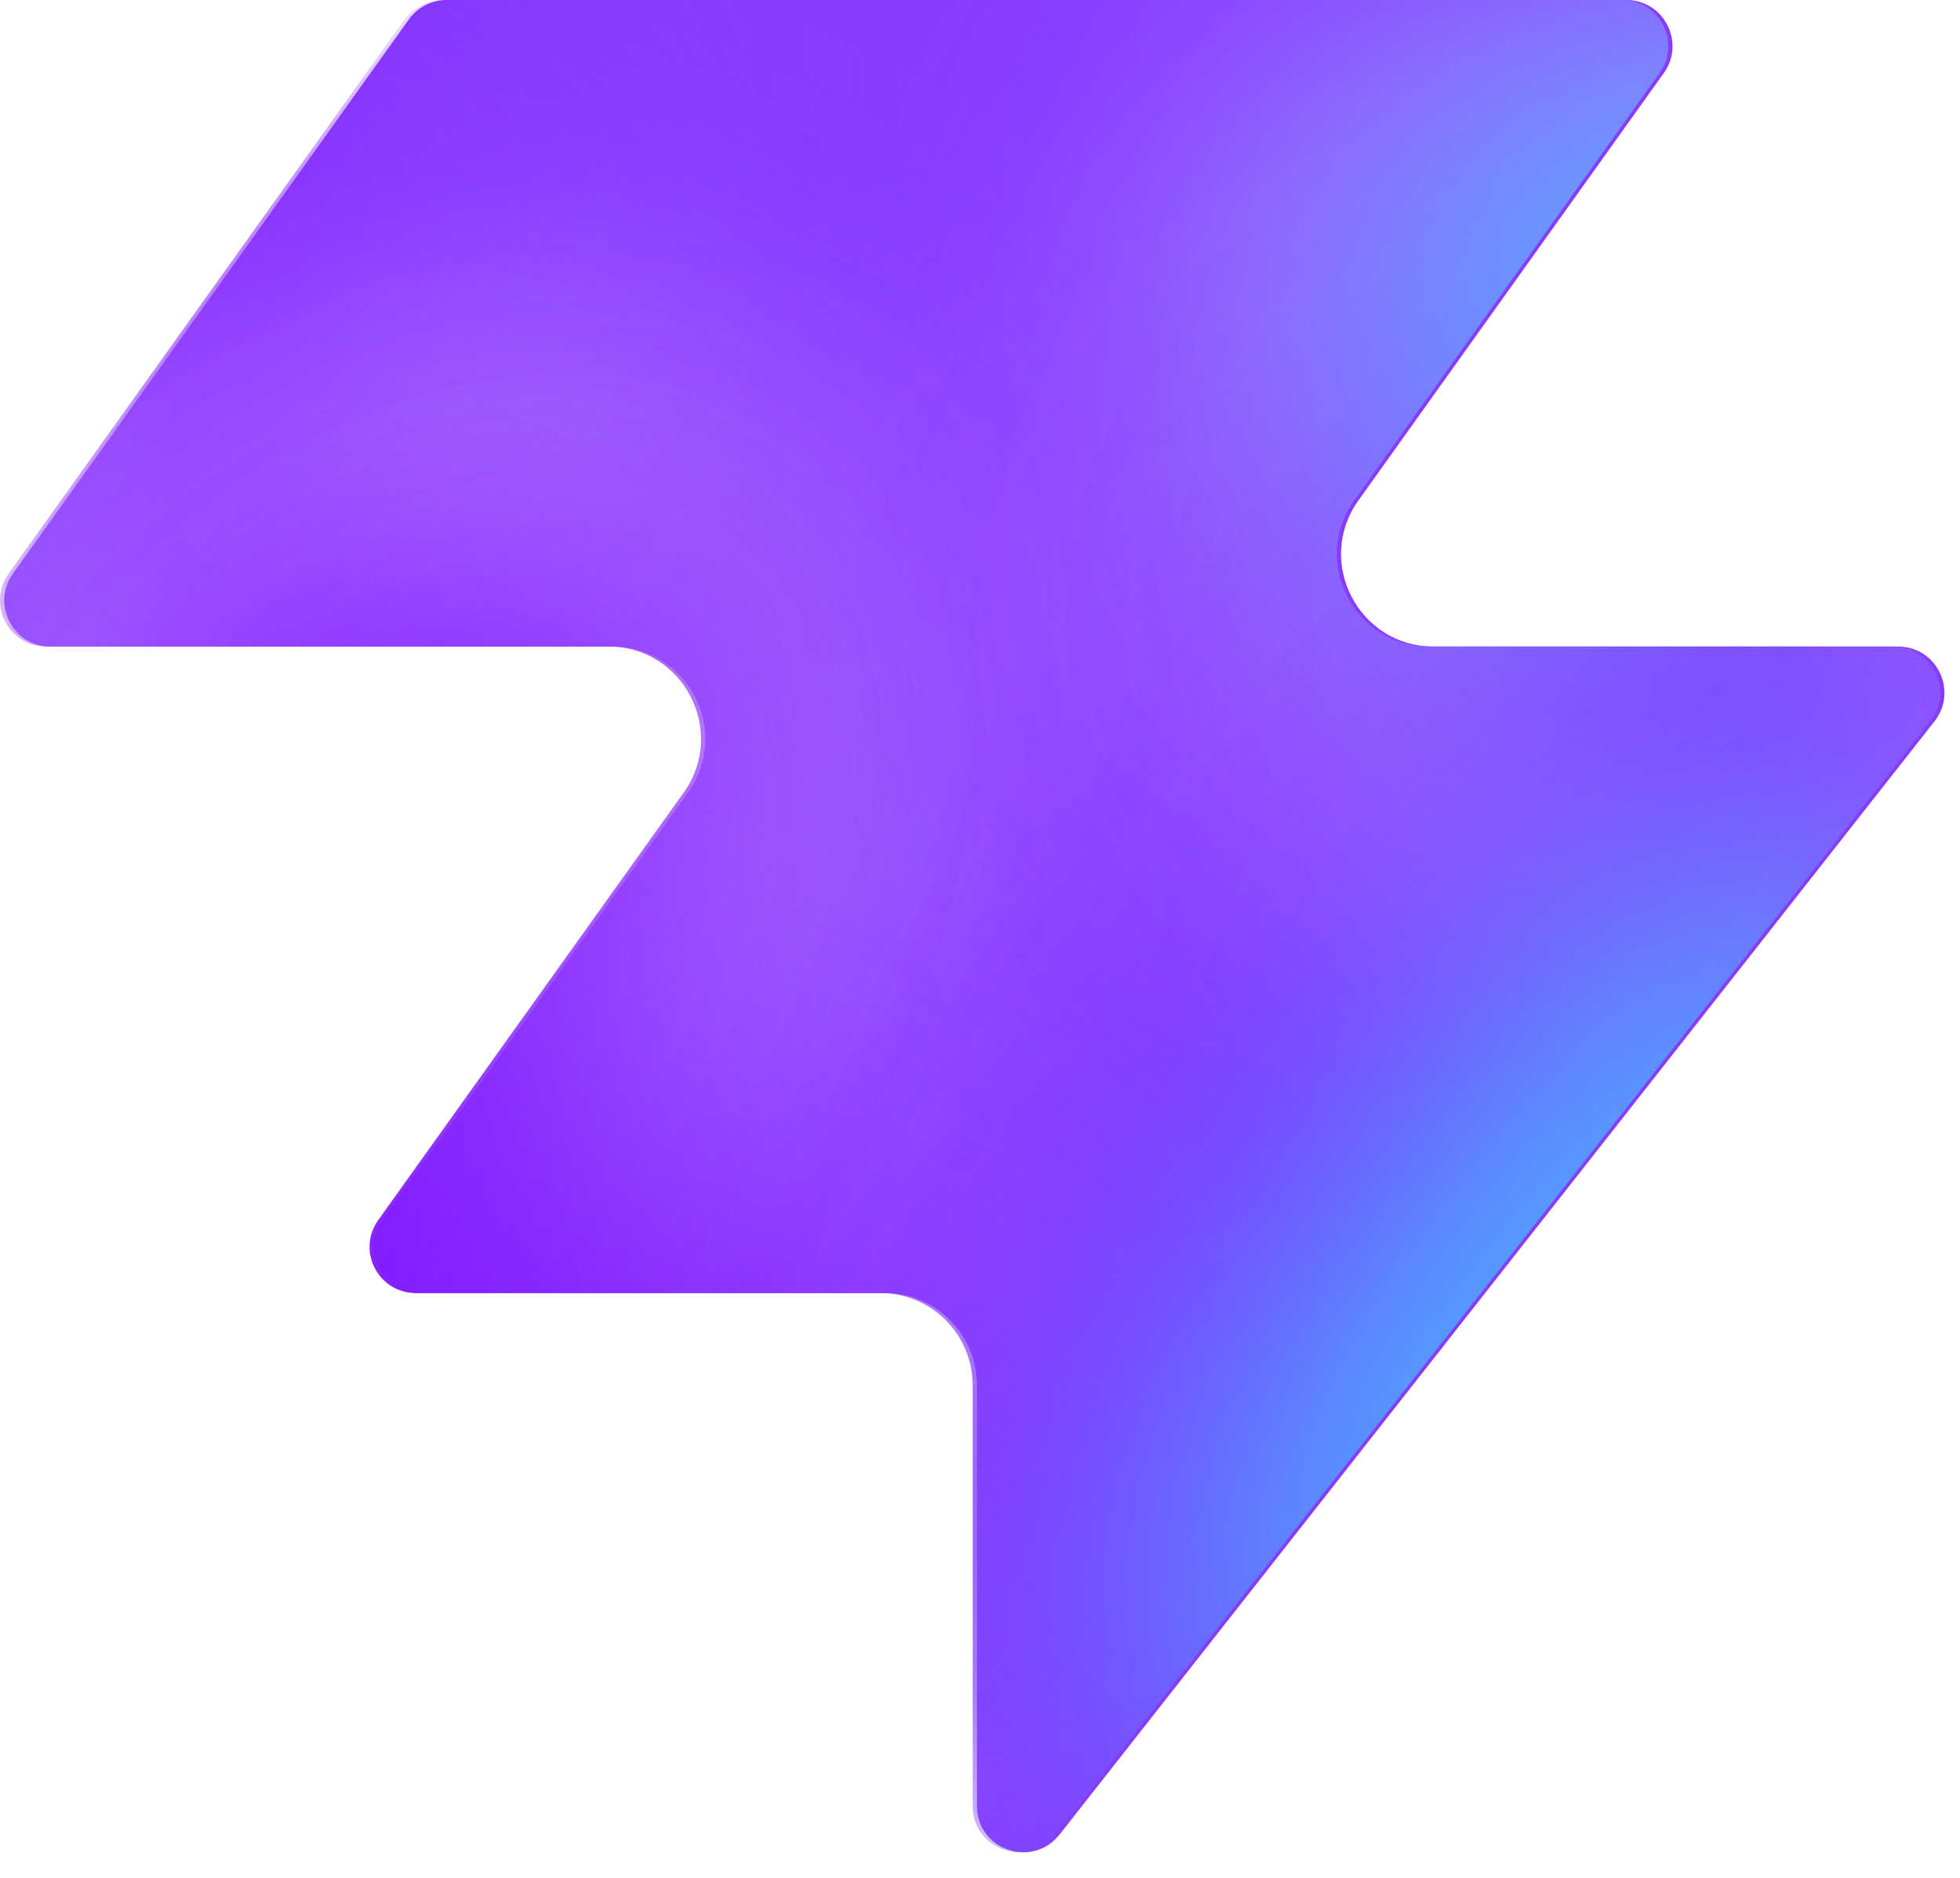
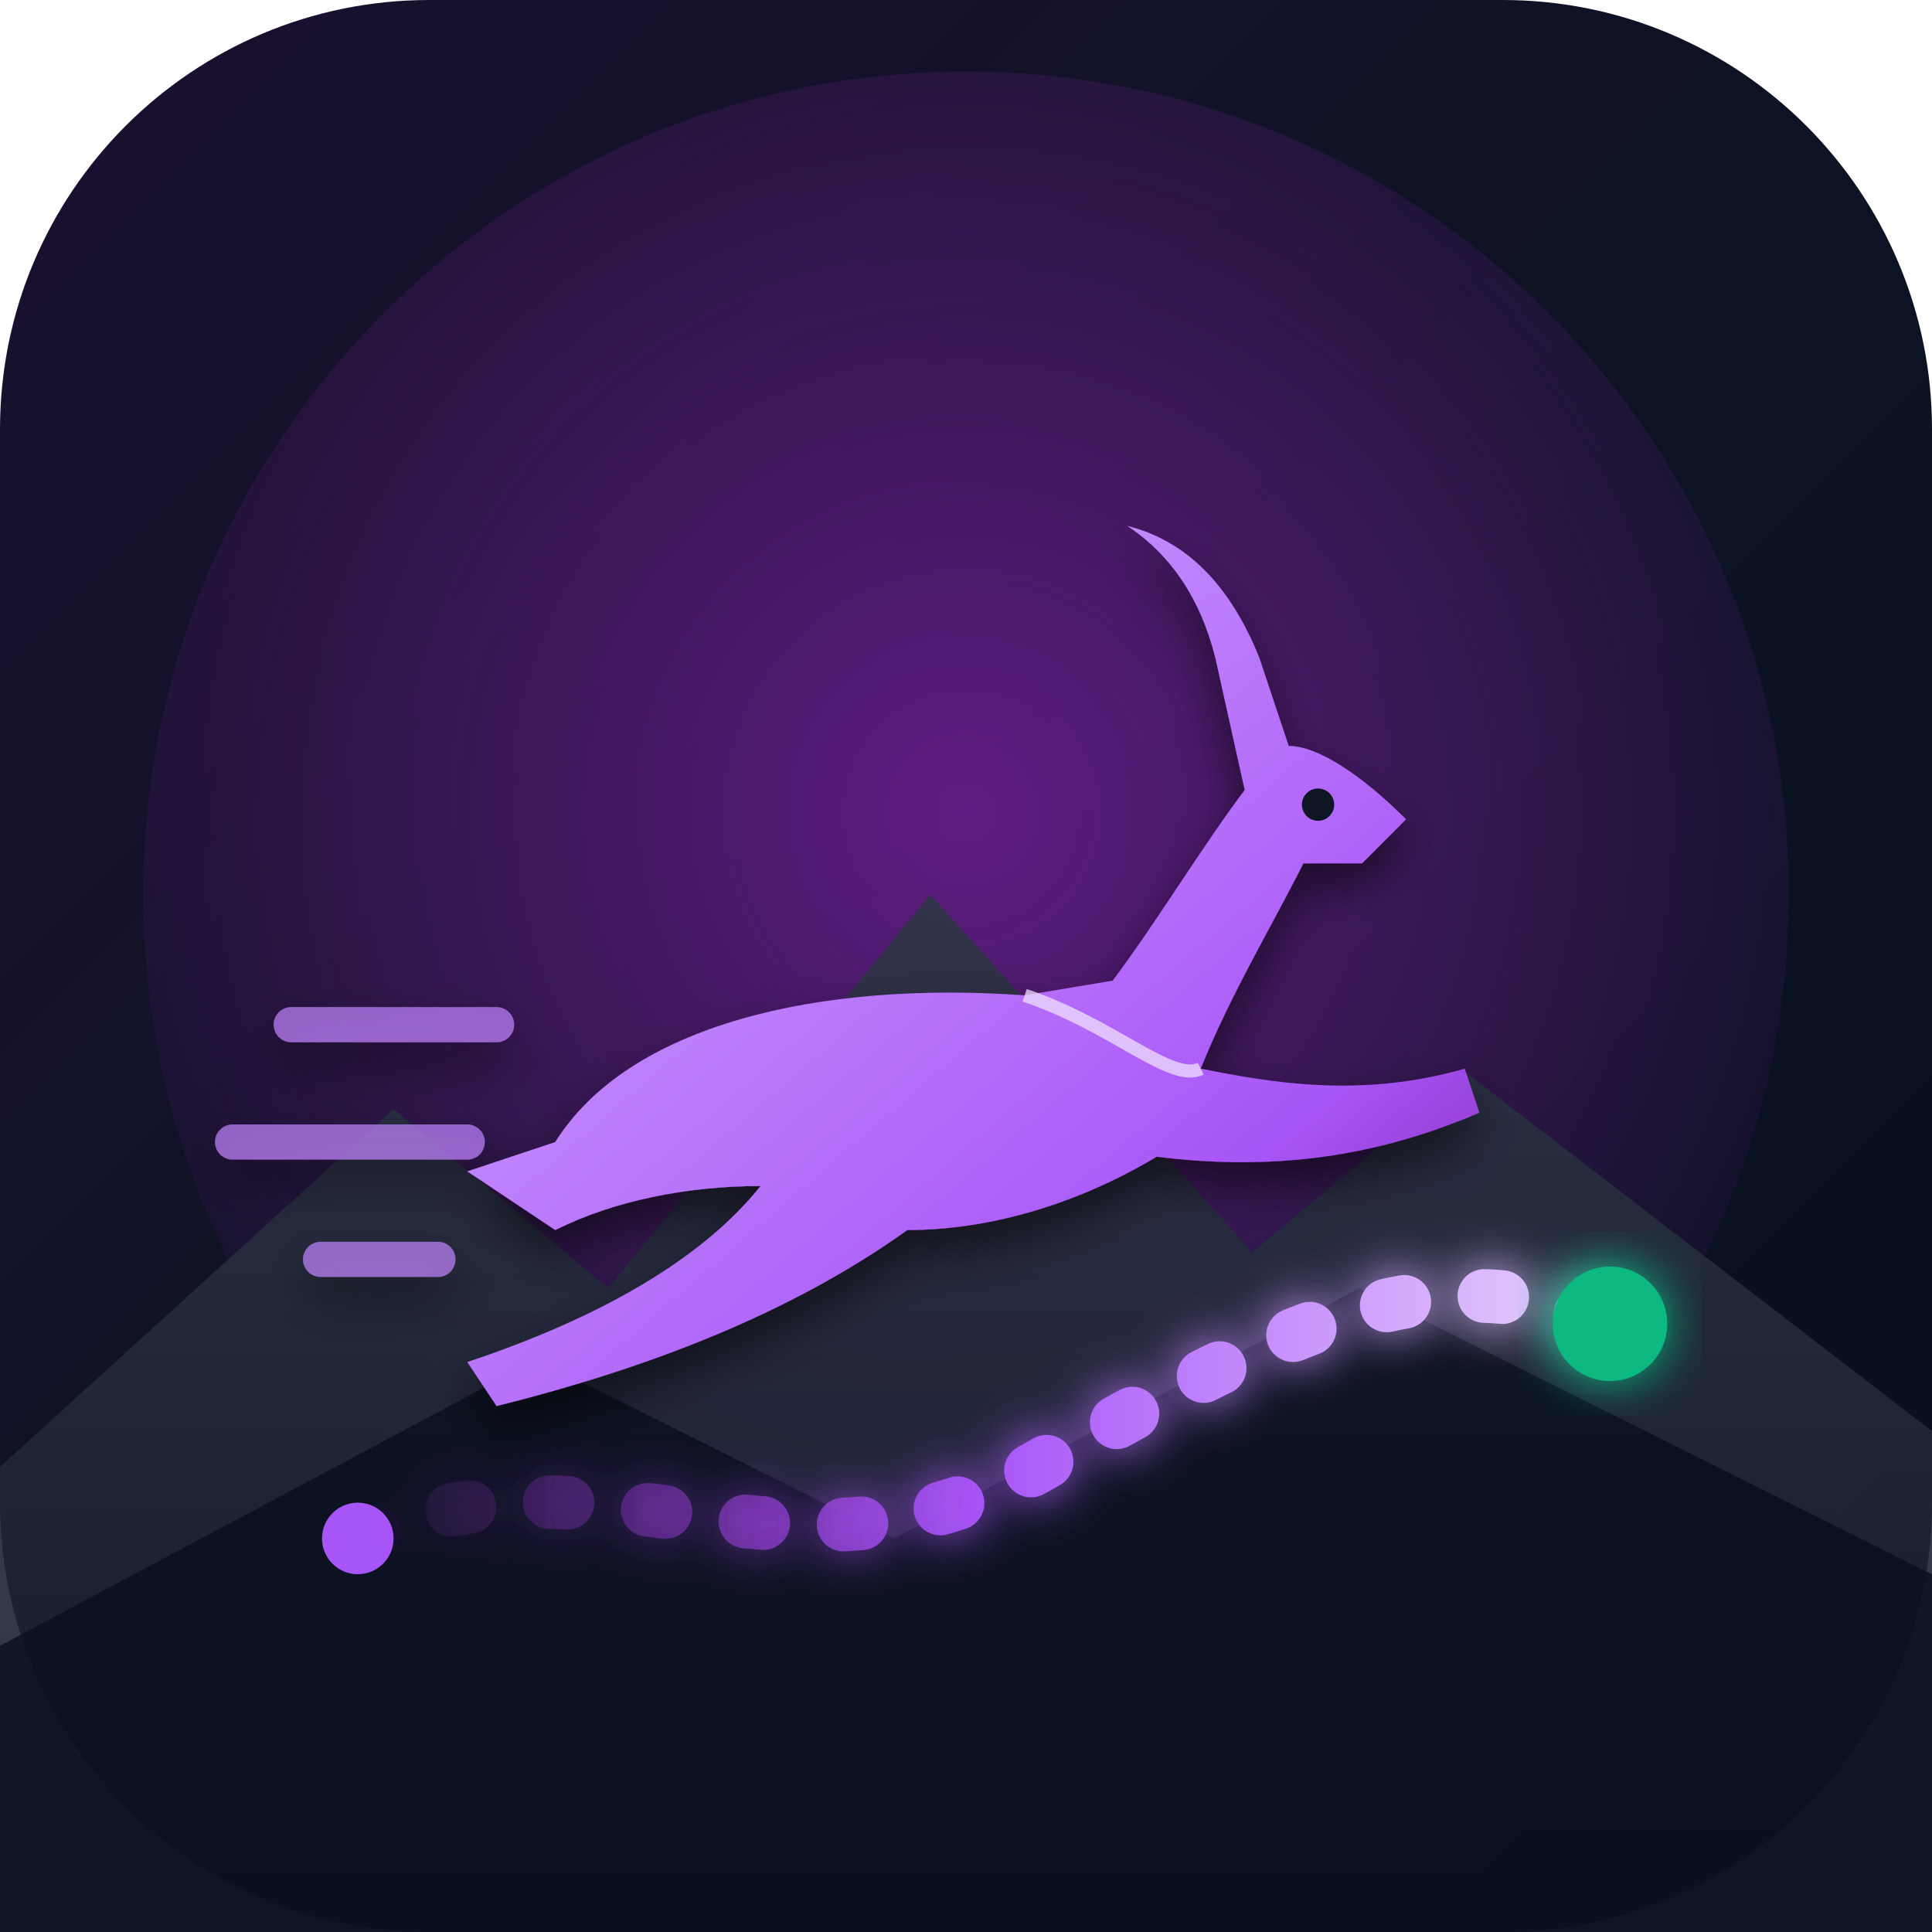
- <svg xmlns="http://www.w3.org/2000/svg" width="48" height="46" fill="none" viewBox="0 0 48 46">
-   <path fill="#863bff" d="M25.946 44.938c-.664.845-2.021.375-2.021-.698V33.937a2.26 2.26 0 0 0-2.262-2.262H10.287c-.92 0-1.456-1.04-.92-1.788l7.48-10.471c1.07-1.497 0-3.578-1.842-3.578H1.237c-.92 0-1.456-1.04-.92-1.788L10.013.474c.214-.297.556-.474.92-.474h28.894c.92 0 1.456 1.04.92 1.788l-7.48 10.471c-1.07 1.498 0 3.579 1.842 3.579h11.377c.943 0 1.473 1.088.89 1.83L25.947 44.94z" style="fill:#863bff;fill:color(display-p3 .525 .23 1);fill-opacity:1" />
-   <mask id="a" width="48" height="46" x="0" y="0" maskUnits="userSpaceOnUse" style="mask-type:alpha">
-     <path fill="#000" d="M25.842 44.938c-.664.844-2.021.375-2.021-.698V33.937a2.26 2.26 0 0 0-2.262-2.262H10.183c-.92 0-1.456-1.04-.92-1.788l7.48-10.471c1.07-1.498 0-3.579-1.842-3.579H1.133c-.92 0-1.456-1.04-.92-1.787L9.91.473c.214-.297.556-.474.92-.474h28.894c.92 0 1.456 1.04.92 1.788l-7.48 10.471c-1.07 1.498 0 3.578 1.842 3.578h11.377c.943 0 1.473 1.088.89 1.832L25.843 44.94z" style="fill:#000;fill-opacity:1" />
-   </mask>
-   <g mask="url(#a)">
-     <g filter="url(#b)">
-       <ellipse cx="5.508" cy="14.704" fill="#ede6ff" rx="5.508" ry="14.704" style="fill:#ede6ff;fill:color(display-p3 .927 .903 1);fill-opacity:1" transform="matrix(.00324 1 1 -.00324 -4.47 31.516)" />
-     </g>
-     <g filter="url(#c)">
-       <ellipse cx="10.399" cy="29.851" fill="#ede6ff" rx="10.399" ry="29.851" style="fill:#ede6ff;fill:color(display-p3 .927 .903 1);fill-opacity:1" transform="matrix(.00324 1 1 -.00324 -39.328 7.883)" />
-     </g>
-     <g filter="url(#d)">
-       <ellipse cx="5.508" cy="30.487" fill="#7e14ff" rx="5.508" ry="30.487" style="fill:#7e14ff;fill:color(display-p3 .492 .077 1);fill-opacity:1" transform="rotate(89.814 -25.913 -14.639)scale(1 -1)" />
-     </g>
-     <g filter="url(#e)">
-       <ellipse cx="5.508" cy="30.599" fill="#7e14ff" rx="5.508" ry="30.599" style="fill:#7e14ff;fill:color(display-p3 .492 .077 1);fill-opacity:1" transform="rotate(89.814 -32.644 -3.334)scale(1 -1)" />
-     </g>
-     <g filter="url(#f)">
-       <ellipse cx="5.508" cy="30.599" fill="#7e14ff" rx="5.508" ry="30.599" style="fill:#7e14ff;fill:color(display-p3 .492 .077 1);fill-opacity:1" transform="matrix(.00324 1 1 -.00324 -34.34 30.47)" />
-     </g>
-     <g filter="url(#g)">
-       <ellipse cx="14.072" cy="22.078" fill="#ede6ff" rx="14.072" ry="22.078" style="fill:#ede6ff;fill:color(display-p3 .927 .903 1);fill-opacity:1" transform="rotate(93.35 24.506 48.493)scale(-1 1)" />
-     </g>
-     <g filter="url(#h)">
-       <ellipse cx="3.47" cy="21.501" fill="#7e14ff" rx="3.47" ry="21.501" style="fill:#7e14ff;fill:color(display-p3 .492 .077 1);fill-opacity:1" transform="rotate(89.009 28.708 47.59)scale(-1 1)" />
-     </g>
-     <g filter="url(#i)">
-       <ellipse cx="3.47" cy="21.501" fill="#7e14ff" rx="3.47" ry="21.501" style="fill:#7e14ff;fill:color(display-p3 .492 .077 1);fill-opacity:1" transform="rotate(89.009 28.708 47.59)scale(-1 1)" />
-     </g>
-     <g filter="url(#j)">
-       <ellipse cx=".387" cy="8.972" fill="#7e14ff" rx="4.407" ry="29.108" style="fill:#7e14ff;fill:color(display-p3 .492 .077 1);fill-opacity:1" transform="rotate(39.51 .387 8.972)" />
-     </g>
-     <g filter="url(#k)">
-       <ellipse cx="47.523" cy="-6.092" fill="#7e14ff" rx="4.407" ry="29.108" style="fill:#7e14ff;fill:color(display-p3 .492 .077 1);fill-opacity:1" transform="rotate(37.892 47.523 -6.092)" />
-     </g>
-     <g filter="url(#l)">
-       <ellipse cx="41.412" cy="6.333" fill="#47bfff" rx="5.971" ry="9.665" style="fill:#47bfff;fill:color(display-p3 .28 .748 1);fill-opacity:1" transform="rotate(37.892 41.412 6.333)" />
-     </g>
-     <g filter="url(#m)">
-       <ellipse cx="-1.879" cy="38.332" fill="#7e14ff" rx="4.407" ry="29.108" style="fill:#7e14ff;fill:color(display-p3 .492 .077 1);fill-opacity:1" transform="rotate(37.892 -1.88 38.332)" />
-     </g>
-     <g filter="url(#n)">
-       <ellipse cx="-1.879" cy="38.332" fill="#7e14ff" rx="4.407" ry="29.108" style="fill:#7e14ff;fill:color(display-p3 .492 .077 1);fill-opacity:1" transform="rotate(37.892 -1.88 38.332)" />
-     </g>
-     <g filter="url(#o)">
-       <ellipse cx="35.651" cy="29.907" fill="#7e14ff" rx="4.407" ry="29.108" style="fill:#7e14ff;fill:color(display-p3 .492 .077 1);fill-opacity:1" transform="rotate(37.892 35.651 29.907)" />
-     </g>
-     <g filter="url(#p)">
-       <ellipse cx="38.418" cy="32.4" fill="#47bfff" rx="5.971" ry="15.297" style="fill:#47bfff;fill:color(display-p3 .28 .748 1);fill-opacity:1" transform="rotate(37.892 38.418 32.4)" />
-     </g>
-   </g>
+ <svg xmlns="http://www.w3.org/2000/svg" viewBox="0 0 108 108" width="64" height="64">
  <defs>
-     <filter id="b" width="60.045" height="41.654" x="-19.77" y="16.149" color-interpolation-filters="sRGB" filterUnits="userSpaceOnUse">
-       <feFlood flood-opacity="0" result="BackgroundImageFix" />
-       <feBlend in="SourceGraphic" in2="BackgroundImageFix" result="shape" />
-       <feGaussianBlur result="effect1_foregroundBlur_2002_17158" stdDeviation="7.659" />
+     <linearGradient id="bg" x1="0" y1="0" x2="1" y2="1">
+       <stop offset="0" stop-color="#1A1030" />
+       <stop offset=".55" stop-color="#0C1322" />
+       <stop offset="1" stop-color="#070E1D" />
+     </linearGradient>
+     <radialGradient id="glow" cx=".5" cy=".45" r=".6">
+       <stop offset="0" stop-color="#7B1FA2" stop-opacity=".75" />
+       <stop offset="1" stop-color="#7B1FA2" stop-opacity="0" />
+     </radialGradient>
+     <linearGradient id="mor" x1="0" y1="0" x2="1" y2="1">
+       <stop offset="0" stop-color="#F3E8FF" />
+       <stop offset=".35" stop-color="#C084FC" />
+       <stop offset=".75" stop-color="#A855F7" />
+       <stop offset="1" stop-color="#7B1FA2" />
+     </linearGradient>
+     <linearGradient id="ruta" x1="0" y1="0" x2="1" y2="0">
+       <stop offset="0" stop-color="#7B1FA2" stop-opacity="0" />
+       <stop offset=".5" stop-color="#A855F7" />
+       <stop offset="1" stop-color="#E9D5FF" />
+     </linearGradient>
+     <linearGradient id="mont" x1="0" y1="0" x2="0" y2="1">
+       <stop offset="0" stop-color="#2E3545" />
+       <stop offset="1" stop-color="#141B2B" />
+     </linearGradient>
+     <filter id="sh" x="-20%" y="-20%" width="140%" height="140%">
+       <feDropShadow dx="0" dy="1.6" stdDeviation="1.6" flood-color="#000" flood-opacity=".55" />
    </filter>
-     <filter id="c" width="90.34" height="51.437" x="-54.613" y="-7.533" color-interpolation-filters="sRGB" filterUnits="userSpaceOnUse">
-       <feFlood flood-opacity="0" result="BackgroundImageFix" />
-       <feBlend in="SourceGraphic" in2="BackgroundImageFix" result="shape" />
-       <feGaussianBlur result="effect1_foregroundBlur_2002_17158" stdDeviation="7.659" />
-     </filter>
-     <filter id="d" width="79.355" height="29.4" x="-49.64" y="2.03" color-interpolation-filters="sRGB" filterUnits="userSpaceOnUse">
-       <feFlood flood-opacity="0" result="BackgroundImageFix" />
-       <feBlend in="SourceGraphic" in2="BackgroundImageFix" result="shape" />
-       <feGaussianBlur result="effect1_foregroundBlur_2002_17158" stdDeviation="4.596" />
-     </filter>
-     <filter id="e" width="79.579" height="29.4" x="-45.045" y="20.029" color-interpolation-filters="sRGB" filterUnits="userSpaceOnUse">
-       <feFlood flood-opacity="0" result="BackgroundImageFix" />
-       <feBlend in="SourceGraphic" in2="BackgroundImageFix" result="shape" />
-       <feGaussianBlur result="effect1_foregroundBlur_2002_17158" stdDeviation="4.596" />
-     </filter>
-     <filter id="f" width="79.579" height="29.4" x="-43.513" y="21.178" color-interpolation-filters="sRGB" filterUnits="userSpaceOnUse">
-       <feFlood flood-opacity="0" result="BackgroundImageFix" />
-       <feBlend in="SourceGraphic" in2="BackgroundImageFix" result="shape" />
-       <feGaussianBlur result="effect1_foregroundBlur_2002_17158" stdDeviation="4.596" />
-     </filter>
-     <filter id="g" width="74.749" height="58.852" x="15.756" y="-17.901" color-interpolation-filters="sRGB" filterUnits="userSpaceOnUse">
-       <feFlood flood-opacity="0" result="BackgroundImageFix" />
-       <feBlend in="SourceGraphic" in2="BackgroundImageFix" result="shape" />
-       <feGaussianBlur result="effect1_foregroundBlur_2002_17158" stdDeviation="7.659" />
-     </filter>
-     <filter id="h" width="61.377" height="25.362" x="23.548" y="2.284" color-interpolation-filters="sRGB" filterUnits="userSpaceOnUse">
-       <feFlood flood-opacity="0" result="BackgroundImageFix" />
-       <feBlend in="SourceGraphic" in2="BackgroundImageFix" result="shape" />
-       <feGaussianBlur result="effect1_foregroundBlur_2002_17158" stdDeviation="4.596" />
-     </filter>
-     <filter id="i" width="61.377" height="25.362" x="23.548" y="2.284" color-interpolation-filters="sRGB" filterUnits="userSpaceOnUse">
-       <feFlood flood-opacity="0" result="BackgroundImageFix" />
-       <feBlend in="SourceGraphic" in2="BackgroundImageFix" result="shape" />
-       <feGaussianBlur result="effect1_foregroundBlur_2002_17158" stdDeviation="4.596" />
-     </filter>
-     <filter id="j" width="56.045" height="63.649" x="-27.636" y="-22.853" color-interpolation-filters="sRGB" filterUnits="userSpaceOnUse">
-       <feFlood flood-opacity="0" result="BackgroundImageFix" />
-       <feBlend in="SourceGraphic" in2="BackgroundImageFix" result="shape" />
-       <feGaussianBlur result="effect1_foregroundBlur_2002_17158" stdDeviation="4.596" />
-     </filter>
-     <filter id="k" width="54.814" height="64.646" x="20.116" y="-38.415" color-interpolation-filters="sRGB" filterUnits="userSpaceOnUse">
-       <feFlood flood-opacity="0" result="BackgroundImageFix" />
-       <feBlend in="SourceGraphic" in2="BackgroundImageFix" result="shape" />
-       <feGaussianBlur result="effect1_foregroundBlur_2002_17158" stdDeviation="4.596" />
-     </filter>
-     <filter id="l" width="33.541" height="35.313" x="24.641" y="-11.323" color-interpolation-filters="sRGB" filterUnits="userSpaceOnUse">
-       <feFlood flood-opacity="0" result="BackgroundImageFix" />
-       <feBlend in="SourceGraphic" in2="BackgroundImageFix" result="shape" />
-       <feGaussianBlur result="effect1_foregroundBlur_2002_17158" stdDeviation="4.596" />
-     </filter>
-     <filter id="m" width="54.814" height="64.646" x="-29.286" y="6.009" color-interpolation-filters="sRGB" filterUnits="userSpaceOnUse">
-       <feFlood flood-opacity="0" result="BackgroundImageFix" />
-       <feBlend in="SourceGraphic" in2="BackgroundImageFix" result="shape" />
-       <feGaussianBlur result="effect1_foregroundBlur_2002_17158" stdDeviation="4.596" />
-     </filter>
-     <filter id="n" width="54.814" height="64.646" x="-29.286" y="6.009" color-interpolation-filters="sRGB" filterUnits="userSpaceOnUse">
-       <feFlood flood-opacity="0" result="BackgroundImageFix" />
-       <feBlend in="SourceGraphic" in2="BackgroundImageFix" result="shape" />
-       <feGaussianBlur result="effect1_foregroundBlur_2002_17158" stdDeviation="4.596" />
-     </filter>
-     <filter id="o" width="54.814" height="64.646" x="8.244" y="-2.416" color-interpolation-filters="sRGB" filterUnits="userSpaceOnUse">
-       <feFlood flood-opacity="0" result="BackgroundImageFix" />
-       <feBlend in="SourceGraphic" in2="BackgroundImageFix" result="shape" />
-       <feGaussianBlur result="effect1_foregroundBlur_2002_17158" stdDeviation="4.596" />
-     </filter>
-     <filter id="p" width="39.409" height="43.623" x="18.713" y="10.588" color-interpolation-filters="sRGB" filterUnits="userSpaceOnUse">
-       <feFlood flood-opacity="0" result="BackgroundImageFix" />
-       <feBlend in="SourceGraphic" in2="BackgroundImageFix" result="shape" />
-       <feGaussianBlur result="effect1_foregroundBlur_2002_17158" stdDeviation="4.596" />
+     <filter id="neon" x="-30%" y="-30%" width="160%" height="160%">
+       <feGaussianBlur stdDeviation="1.4" result="b" />
+       <feMerge>
+         <feMergeNode in="b" />
+         <feMergeNode in="SourceGraphic" />
+       </feMerge>
    </filter>
  </defs>
+   <rect width="108" height="108" rx="24" fill="url(#bg)" />
+   <circle cx="54" cy="50" r="46" fill="url(#glow)" />
+   <path d="M0 82 L22 62 L34 72 L52 50 L70 70 L82 60 L108 80 V108 H0Z" fill="url(#mont)" opacity=".9" />
+   <path d="M0 92 L30 76 L50 86 L76 72 L108 88 V108 H0Z" fill="#070E1D" opacity=".8" />
+   <path d="M20 86 C34 80 44 90 58 82 S80 70 90 74" fill="none" stroke="url(#ruta)" stroke-width="3" stroke-linecap="round" stroke-dasharray="1 4.5" filter="url(#neon)" />
+   <circle cx="90" cy="74" r="3.2" fill="#10B981" filter="url(#neon)" />
+   <circle cx="20" cy="86" r="2" fill="#A855F7" />
+   <g filter="url(#sh)" transform="translate(54 54) scale(.82) translate(-56 -48)">
+     <path d="M10 52 H24 M6 60 H22 M12 68 H20" stroke="#C084FC" stroke-width="2.4" stroke-linecap="round" opacity=".7" />
+     <path d="M28 60 C33 52 46 49 60 50 L66 49 C69 45 72 40 75 36 L73 27 C72 23 70 20 67 18 C71 19 74 22 76 27 L78 33 C80 33 83 35 86 38 L83 41 L79 41 C77 45 74 50 72 55 C77 56 83 57 90 55 L91 58 C84 61 77 62 69 61 C64 64 58 66 52 66 C45 71 36 75 24 78 L22 75 C31 72 38 68 42 63 C37 63 32 64 28 66 L22 62 Z" fill="url(#mor)" />
+     <path d="M60 50 C66 52 70 56 72 55" fill="none" stroke="#F3E8FF" stroke-width=".9" opacity=".7" />
+     <circle cx="80" cy="37" r="1.1" fill="#0C1322" />
+   </g>
</svg>
